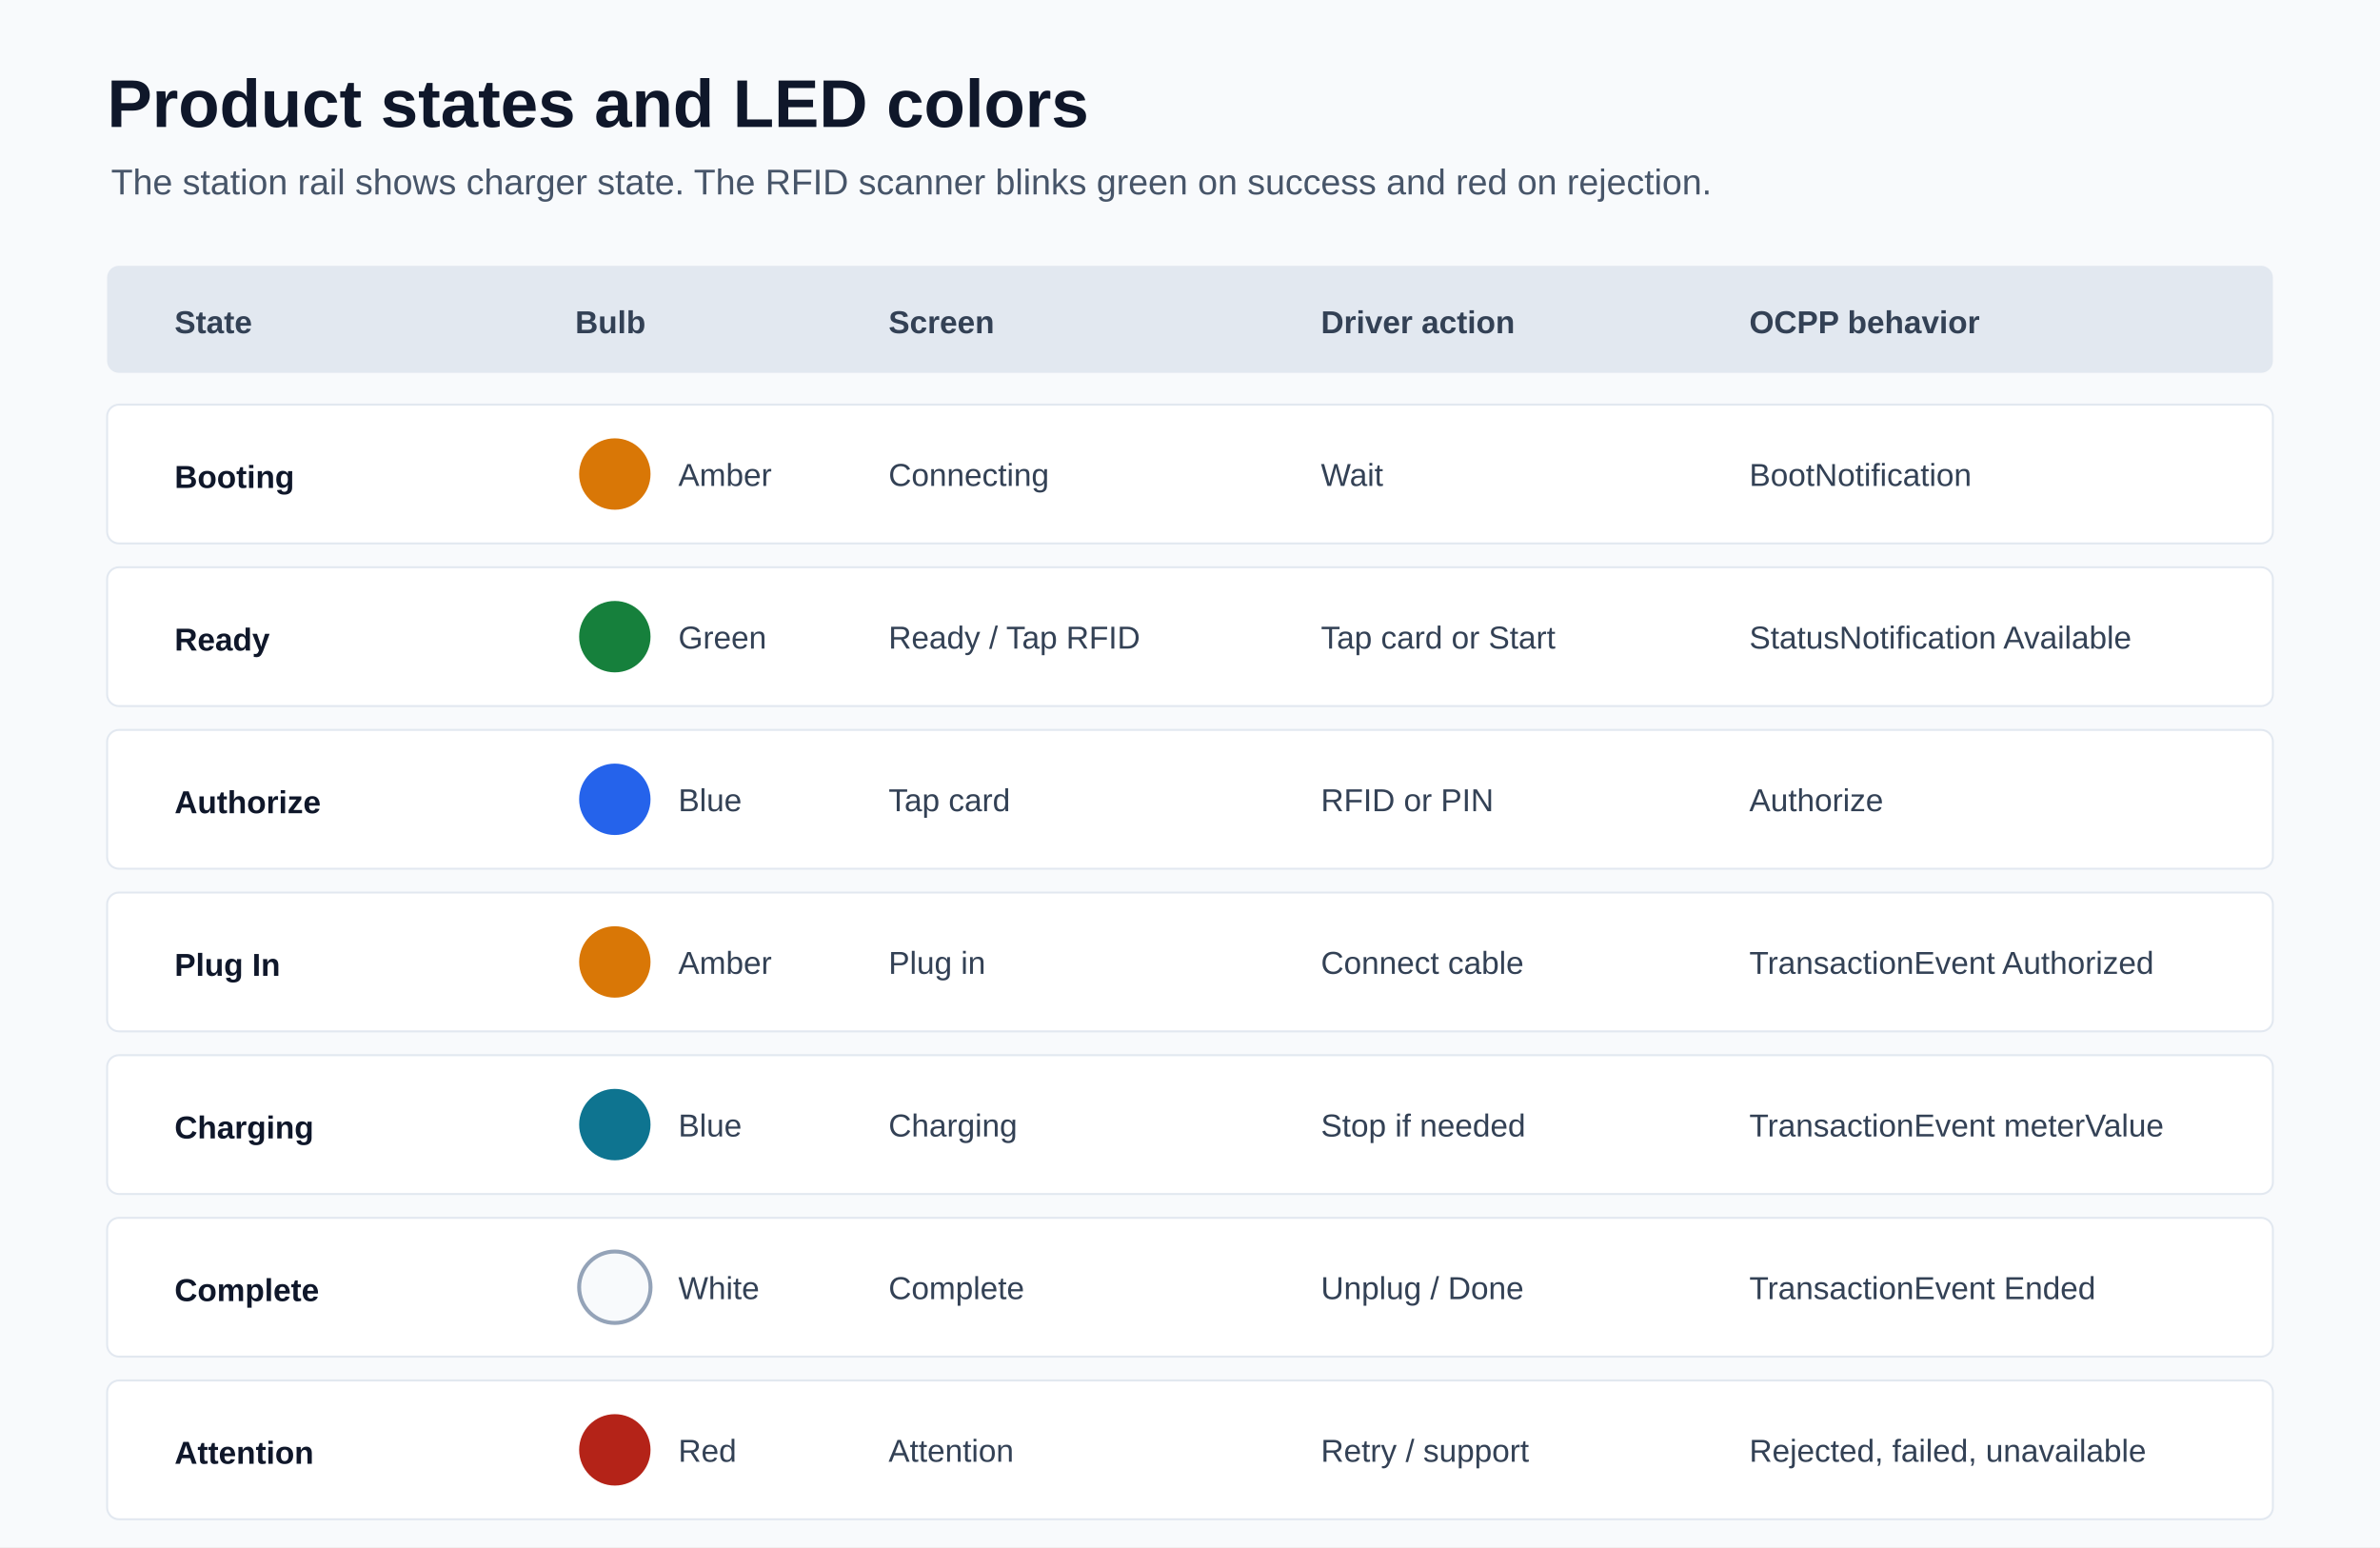
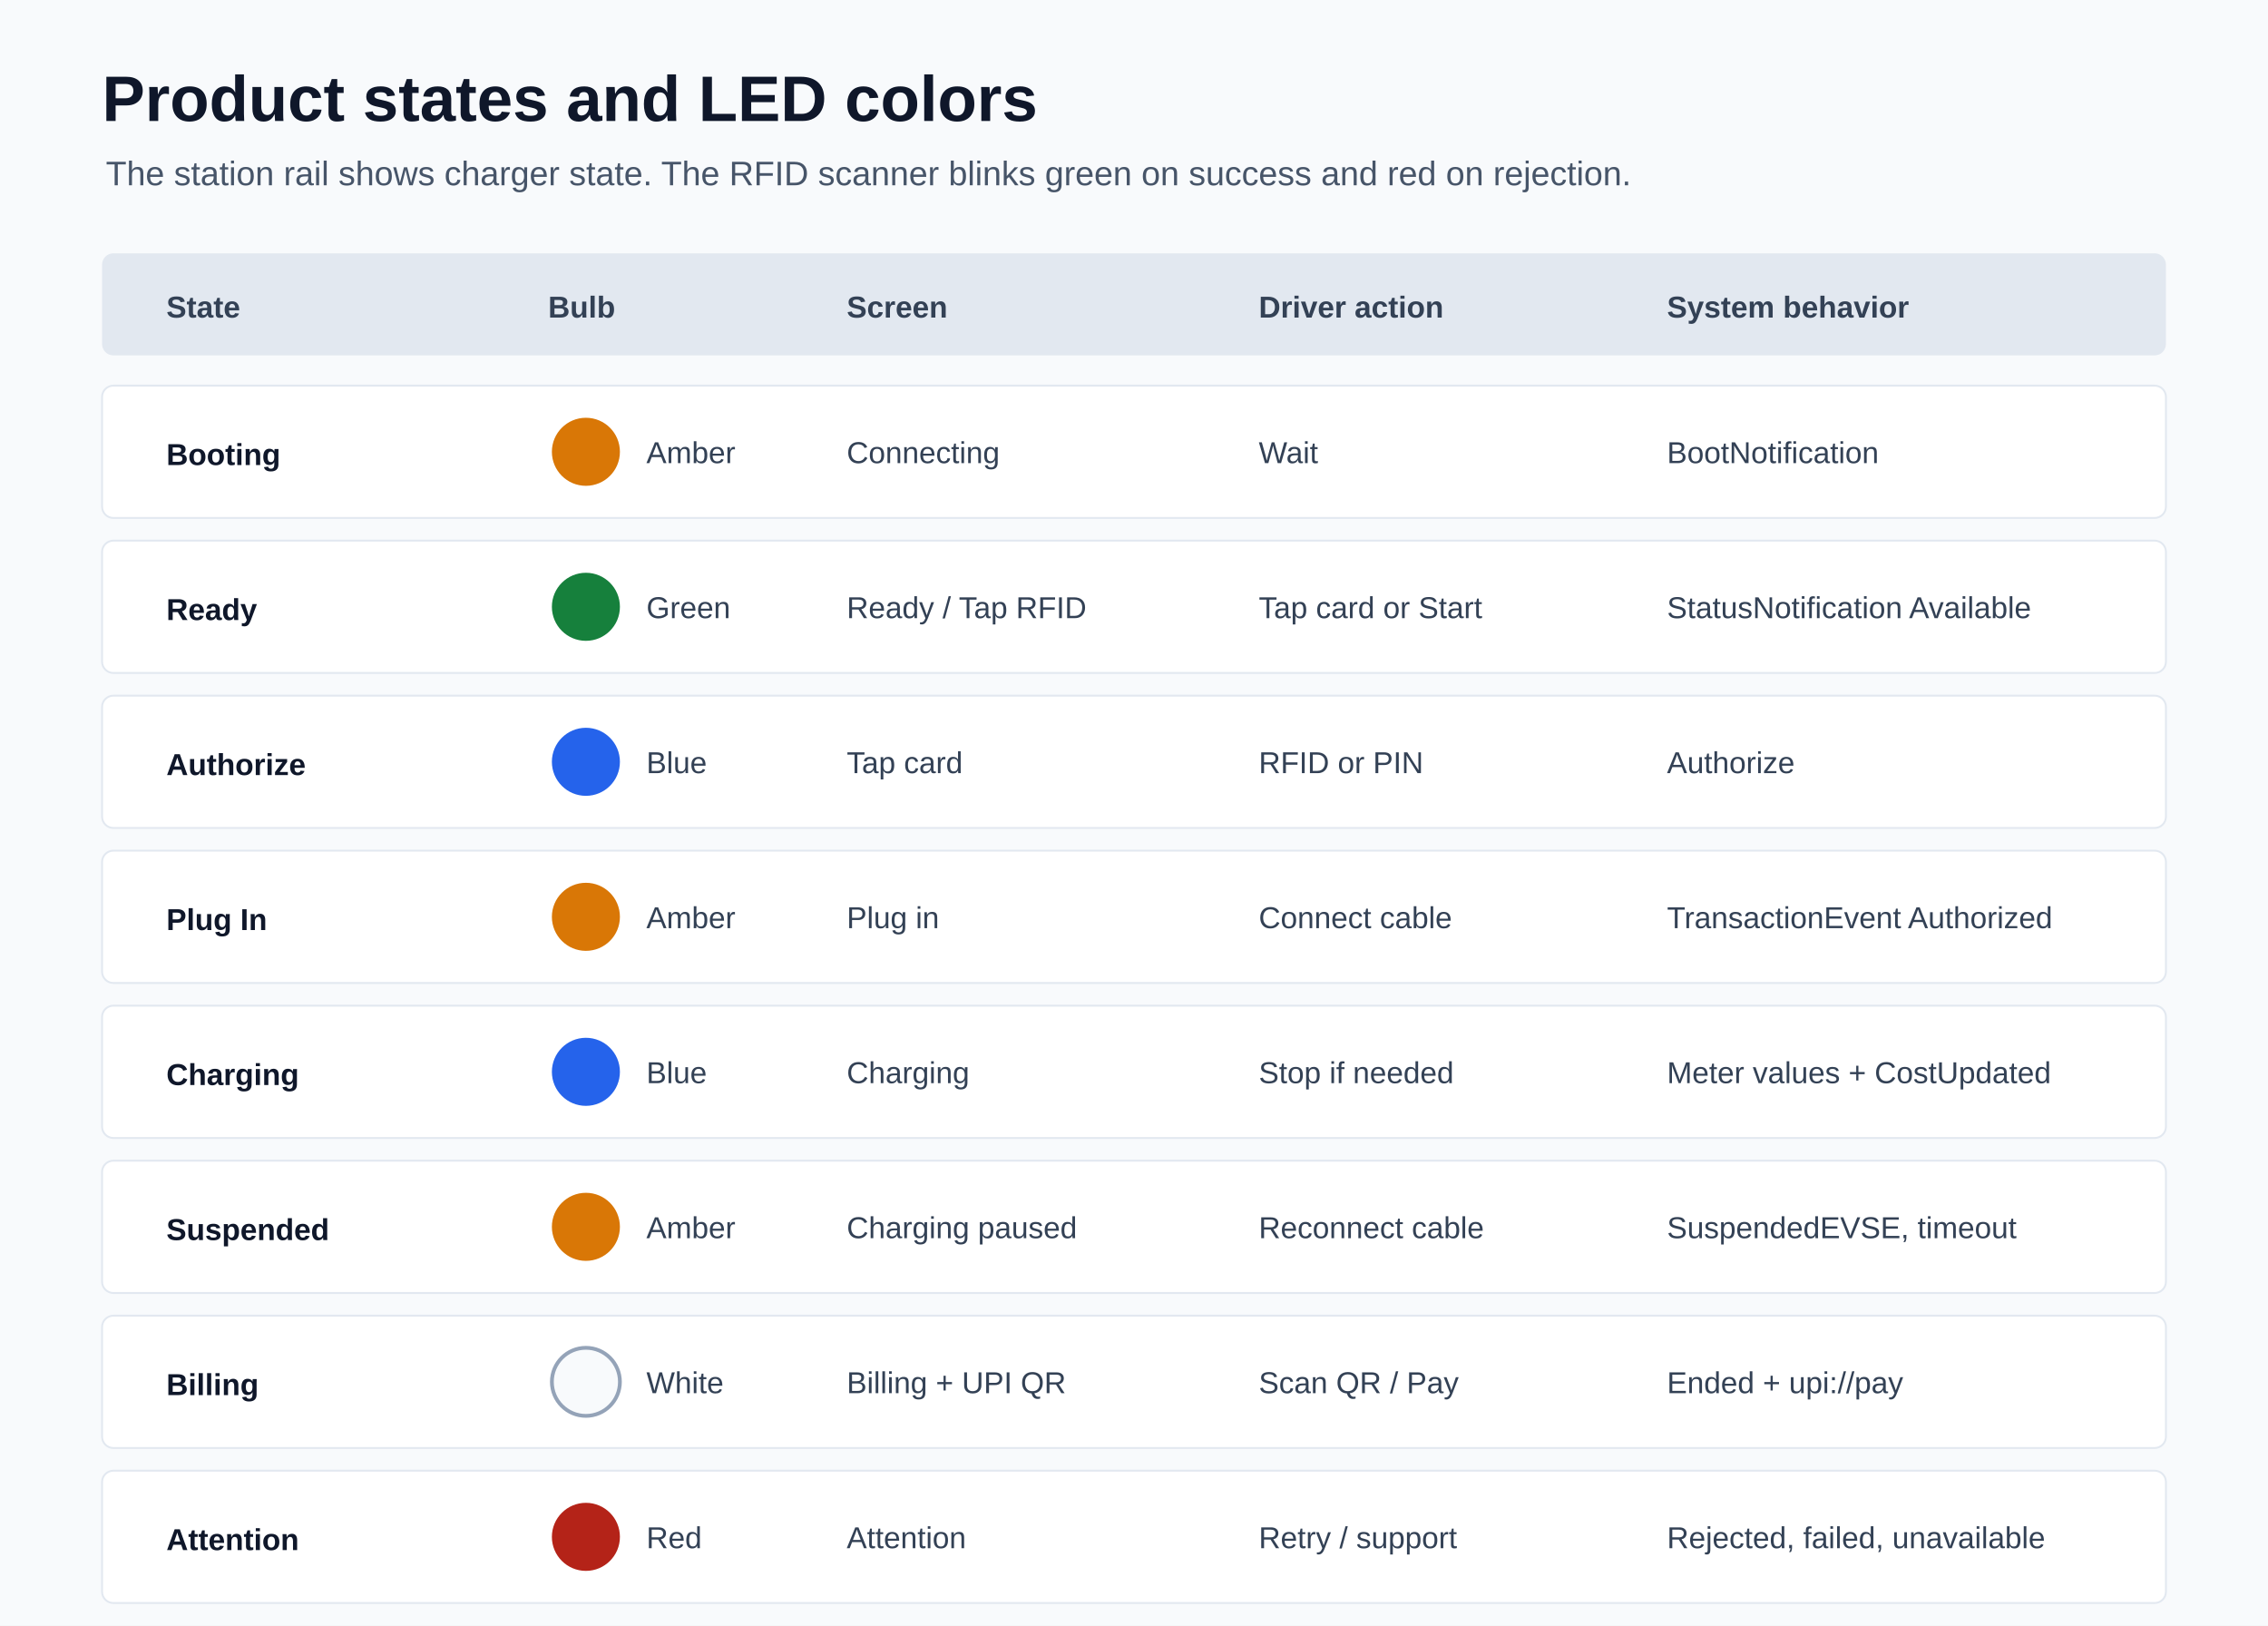
- <svg xmlns="http://www.w3.org/2000/svg" width="1200" height="780" viewBox="0 0 1200 780" role="img" aria-labelledby="title desc">
-   <rect width="1200" height="780" fill="#f8fafc" />
+ <svg xmlns="http://www.w3.org/2000/svg" width="1200" height="860" viewBox="0 0 1200 860" role="img" aria-labelledby="title desc">
+   <rect width="1200" height="860" fill="#f8fafc" />
  <text x="54" y="64" font-family="Arial, sans-serif" font-size="34" font-weight="700" fill="#0f172a">Product states and LED colors</text>
  <text x="56" y="98" font-family="Arial, sans-serif" font-size="18" fill="#475569">The station rail shows charger state. The RFID scanner blinks green on success and red on rejection.</text>
  <rect x="54" y="134" width="1092" height="54" rx="6" fill="#e2e8f0" />
  <text x="88" y="168" font-family="Arial, sans-serif" font-size="16" font-weight="700" fill="#334155">State</text>
  <text x="290" y="168" font-family="Arial, sans-serif" font-size="16" font-weight="700" fill="#334155">Bulb</text>
  <text x="448" y="168" font-family="Arial, sans-serif" font-size="16" font-weight="700" fill="#334155">Screen</text>
  <text x="666" y="168" font-family="Arial, sans-serif" font-size="16" font-weight="700" fill="#334155">Driver action</text>
-   <text x="882" y="168" font-family="Arial, sans-serif" font-size="16" font-weight="700" fill="#334155">OCPP behavior</text>
+   <text x="882" y="168" font-family="Arial, sans-serif" font-size="16" font-weight="700" fill="#334155">System behavior</text>
  <g font-family="Arial, sans-serif" font-size="16">
    <rect x="54" y="204" width="1092" height="70" rx="6" fill="#ffffff" stroke="#e2e8f0" />
    <text x="88" y="246" font-weight="700" fill="#0f172a">Booting</text>
    <circle cx="310" cy="239" r="18" fill="#d97706" />
    <text x="342" y="245" fill="#334155">Amber</text>
    <text x="448" y="245" fill="#334155">Connecting</text>
    <text x="666" y="245" fill="#334155">Wait</text>
    <text x="882" y="245" fill="#334155">BootNotification</text>
    <rect x="54" y="286" width="1092" height="70" rx="6" fill="#ffffff" stroke="#e2e8f0" />
    <text x="88" y="328" font-weight="700" fill="#0f172a">Ready</text>
    <circle cx="310" cy="321" r="18" fill="#16803c" />
    <text x="342" y="327" fill="#334155">Green</text>
    <text x="448" y="327" fill="#334155">Ready / Tap RFID</text>
    <text x="666" y="327" fill="#334155">Tap card or Start</text>
    <text x="882" y="327" fill="#334155">StatusNotification Available</text>
    <rect x="54" y="368" width="1092" height="70" rx="6" fill="#ffffff" stroke="#e2e8f0" />
    <text x="88" y="410" font-weight="700" fill="#0f172a">Authorize</text>
    <circle cx="310" cy="403" r="18" fill="#2563eb" />
    <text x="342" y="409" fill="#334155">Blue</text>
    <text x="448" y="409" fill="#334155">Tap card</text>
    <text x="666" y="409" fill="#334155">RFID or PIN</text>
    <text x="882" y="409" fill="#334155">Authorize</text>
    <rect x="54" y="450" width="1092" height="70" rx="6" fill="#ffffff" stroke="#e2e8f0" />
    <text x="88" y="492" font-weight="700" fill="#0f172a">Plug In</text>
    <circle cx="310" cy="485" r="18" fill="#d97706" />
    <text x="342" y="491" fill="#334155">Amber</text>
    <text x="448" y="491" fill="#334155">Plug in</text>
    <text x="666" y="491" fill="#334155">Connect cable</text>
    <text x="882" y="491" fill="#334155">TransactionEvent Authorized</text>
    <rect x="54" y="532" width="1092" height="70" rx="6" fill="#ffffff" stroke="#e2e8f0" />
    <text x="88" y="574" font-weight="700" fill="#0f172a">Charging</text>
-     <circle cx="310" cy="567" r="18" fill="#0e7490" />
+     <circle cx="310" cy="567" r="18" fill="#2563eb" />
    <text x="342" y="573" fill="#334155">Blue</text>
    <text x="448" y="573" fill="#334155">Charging</text>
    <text x="666" y="573" fill="#334155">Stop if needed</text>
-     <text x="882" y="573" fill="#334155">TransactionEvent meterValue</text>
+     <text x="882" y="573" fill="#334155">Meter values + CostUpdated</text>
    <rect x="54" y="614" width="1092" height="70" rx="6" fill="#ffffff" stroke="#e2e8f0" />
-     <text x="88" y="656" font-weight="700" fill="#0f172a">Complete</text>
-     <circle cx="310" cy="649" r="18" fill="#f8fafc" stroke="#94a3b8" stroke-width="2" />
-     <text x="342" y="655" fill="#334155">White</text>
-     <text x="448" y="655" fill="#334155">Complete</text>
-     <text x="666" y="655" fill="#334155">Unplug / Done</text>
-     <text x="882" y="655" fill="#334155">TransactionEvent Ended</text>
+     <text x="88" y="656" font-weight="700" fill="#0f172a">Suspended</text>
+     <circle cx="310" cy="649" r="18" fill="#d97706" />
+     <text x="342" y="655" fill="#334155">Amber</text>
+     <text x="448" y="655" fill="#334155">Charging paused</text>
+     <text x="666" y="655" fill="#334155">Reconnect cable</text>
+     <text x="882" y="655" fill="#334155">SuspendedEVSE, timeout</text>
    <rect x="54" y="696" width="1092" height="70" rx="6" fill="#ffffff" stroke="#e2e8f0" />
-     <text x="88" y="738" font-weight="700" fill="#0f172a">Attention</text>
-     <circle cx="310" cy="731" r="18" fill="#b42318" />
-     <text x="342" y="737" fill="#334155">Red</text>
-     <text x="448" y="737" fill="#334155">Attention</text>
-     <text x="666" y="737" fill="#334155">Retry / support</text>
-     <text x="882" y="737" fill="#334155">Rejected, failed, unavailable</text>
+     <text x="88" y="738" font-weight="700" fill="#0f172a">Billing</text>
+     <circle cx="310" cy="731" r="18" fill="#f8fafc" stroke="#94a3b8" stroke-width="2" />
+     <text x="342" y="737" fill="#334155">White</text>
+     <text x="448" y="737" fill="#334155">Billing + UPI QR</text>
+     <text x="666" y="737" fill="#334155">Scan QR / Pay</text>
+     <text x="882" y="737" fill="#334155">Ended + upi://pay</text>
+     <rect x="54" y="778" width="1092" height="70" rx="6" fill="#ffffff" stroke="#e2e8f0" />
+     <text x="88" y="820" font-weight="700" fill="#0f172a">Attention</text>
+     <circle cx="310" cy="813" r="18" fill="#b42318" />
+     <text x="342" y="819" fill="#334155">Red</text>
+     <text x="448" y="819" fill="#334155">Attention</text>
+     <text x="666" y="819" fill="#334155">Retry / support</text>
+     <text x="882" y="819" fill="#334155">Rejected, failed, unavailable</text>
  </g>
</svg>
